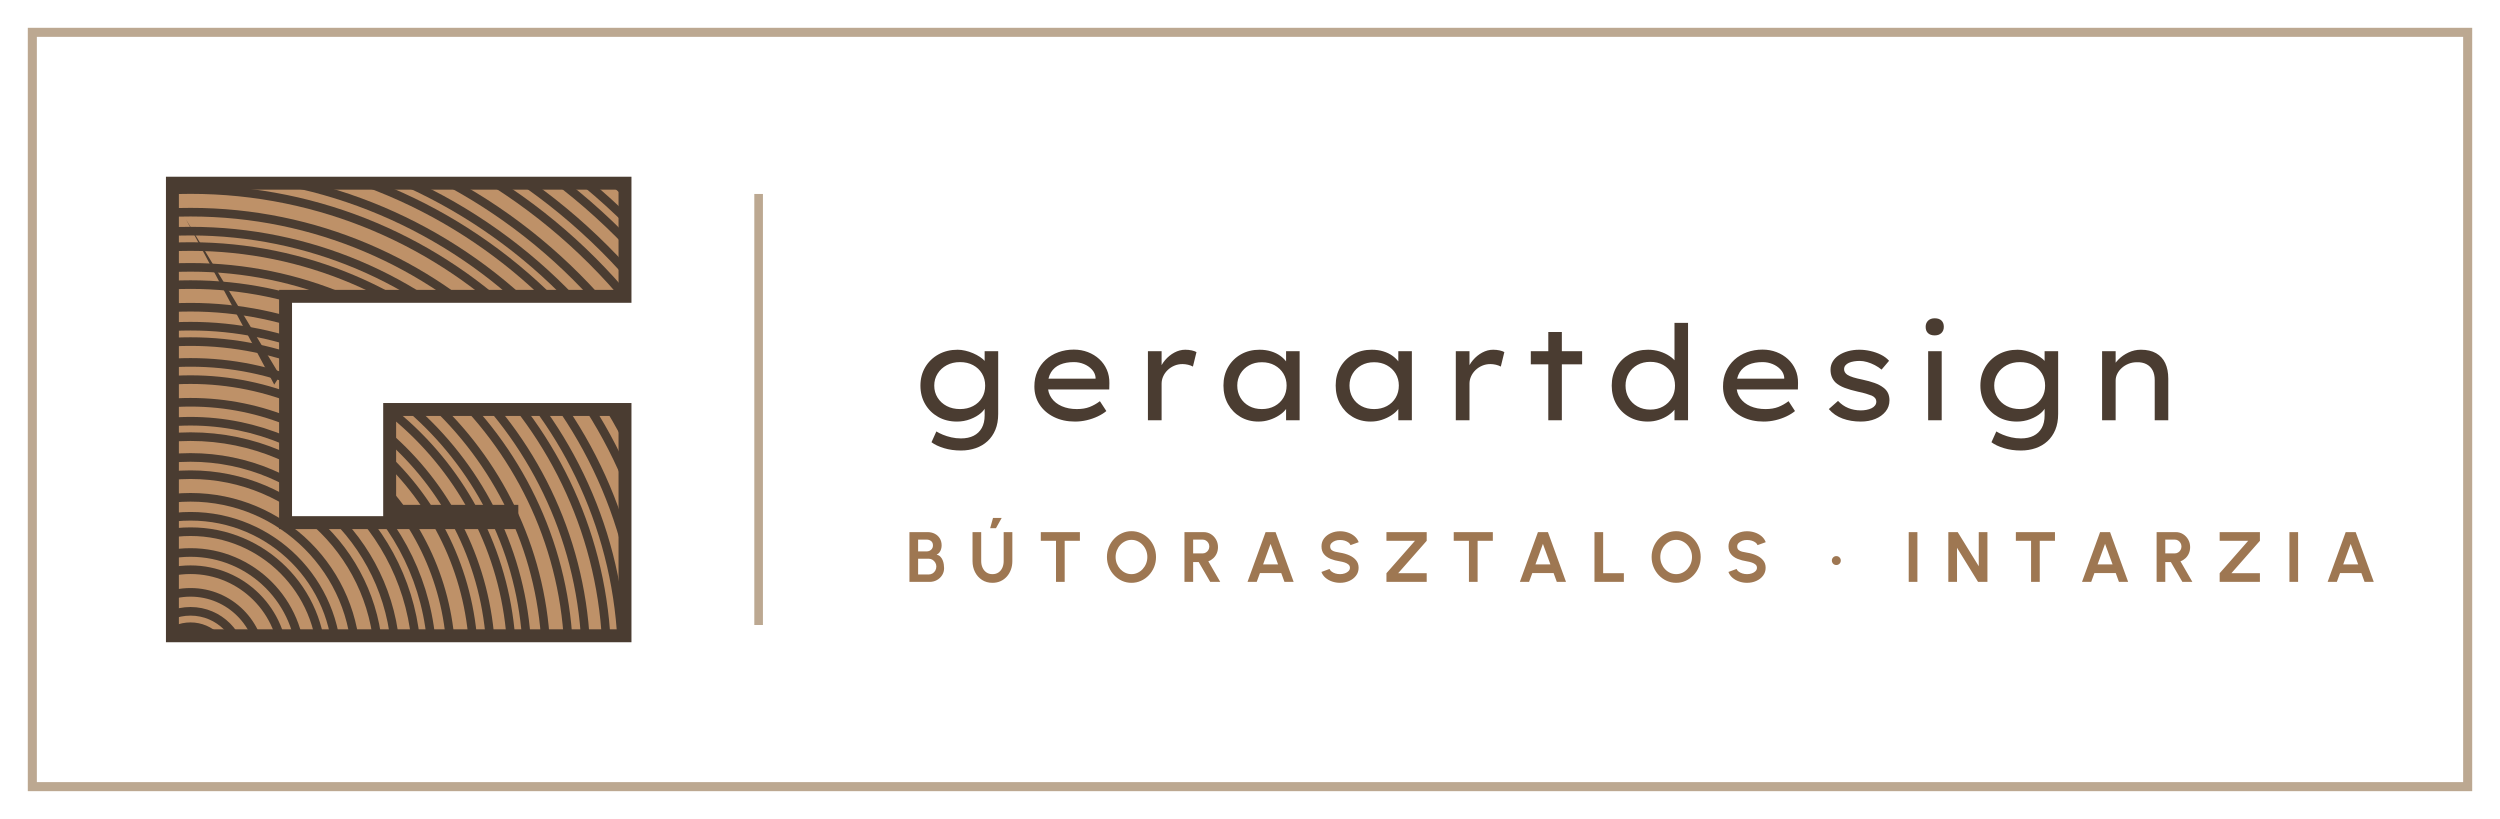
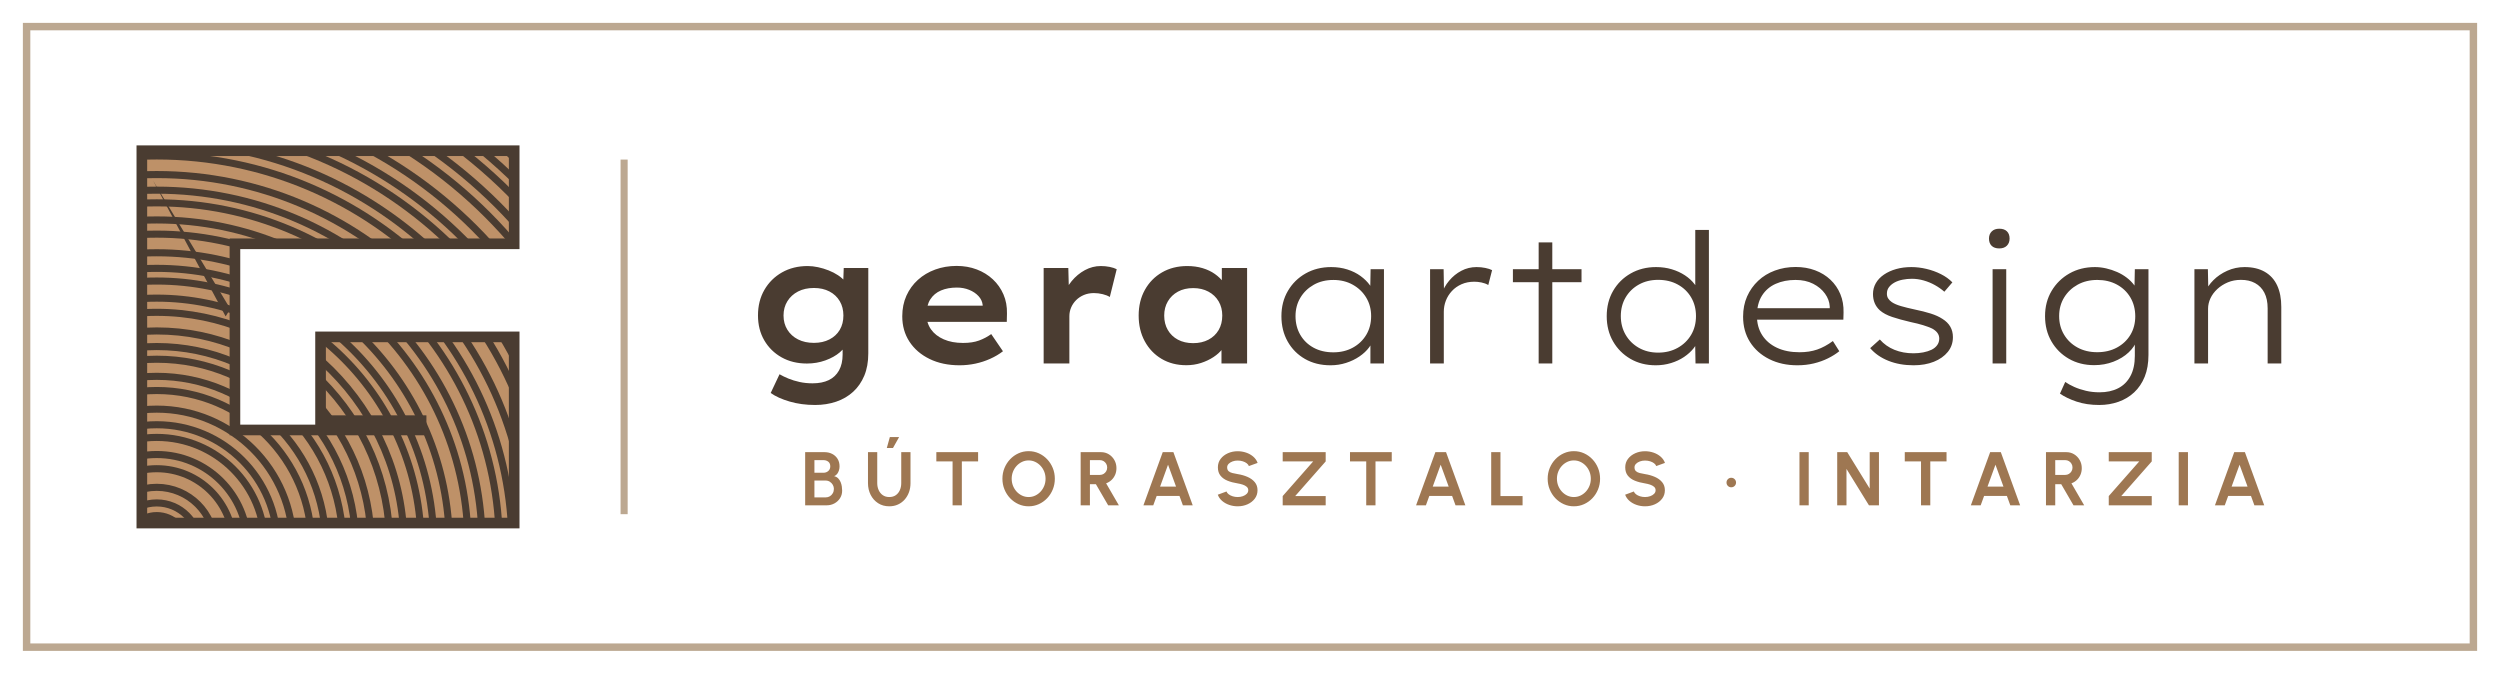
- <svg xmlns="http://www.w3.org/2000/svg" viewBox="0 0 232 76" width="232" height="76">
-   <rect x="3" y="3" width="226" height="70" fill="none" stroke="#BCA891" stroke-width="0.84" />
+ <svg xmlns="http://www.w3.org/2000/svg" viewBox="0 0 282 76" width="282" height="76">
+   <rect x="3" y="3" width="276" height="70" fill="none" stroke="#BCA891" stroke-width="0.84" />
  <defs>
    <clipPath id="e10">
      <path d="M16 17H58V27.5H26.5V48.5H47.5V47.45H36.16V38H58V59H16Z" />
    </clipPath>
  </defs>
  <g clip-path="url(#e10)">
    <rect x="16" y="17" width="42" height="42" fill="#BE9168" />
    <circle cx="17.68" cy="61.52" r="3.36" fill="none" stroke="#4A3C31" stroke-width="0.8" />
    <circle cx="17.68" cy="61.52" r="4.79" fill="none" stroke="#4A3C31" stroke-width="0.8" />
    <circle cx="17.68" cy="61.52" r="6.55" fill="none" stroke="#4A3C31" stroke-width="0.8" />
    <circle cx="17.68" cy="61.52" r="8.65" fill="none" stroke="#4A3C31" stroke-width="0.8" />
    <circle cx="17.68" cy="61.52" r="10.25" fill="none" stroke="#4A3C31" stroke-width="0.8" />
    <circle cx="17.68" cy="61.52" r="12.18" fill="none" stroke="#4A3C31" stroke-width="0.8" />
    <circle cx="17.68" cy="61.52" r="13.61" fill="none" stroke="#4A3C31" stroke-width="0.8" />
    <circle cx="17.68" cy="61.52" r="15.37" fill="none" stroke="#4A3C31" stroke-width="0.8" />
    <circle cx="17.68" cy="61.52" r="17.47" fill="none" stroke="#4A3C31" stroke-width="0.8" />
    <circle cx="17.68" cy="61.52" r="19.07" fill="none" stroke="#4A3C31" stroke-width="0.8" />
    <circle cx="17.68" cy="61.52" r="21" fill="none" stroke="#4A3C31" stroke-width="0.8" />
    <circle cx="17.68" cy="61.52" r="22.43" fill="none" stroke="#4A3C31" stroke-width="0.8" />
    <circle cx="17.68" cy="61.52" r="24.19" fill="none" stroke="#4A3C31" stroke-width="0.8" />
    <circle cx="17.68" cy="61.52" r="26.29" fill="none" stroke="#4A3C31" stroke-width="0.8" />
    <circle cx="17.68" cy="61.52" r="27.89" fill="none" stroke="#4A3C31" stroke-width="0.8" />
    <circle cx="17.68" cy="61.52" r="29.82" fill="none" stroke="#4A3C31" stroke-width="0.8" />
    <circle cx="17.68" cy="61.52" r="31.25" fill="none" stroke="#4A3C31" stroke-width="0.8" />
    <circle cx="17.68" cy="61.52" r="33.01" fill="none" stroke="#4A3C31" stroke-width="0.8" />
    <circle cx="17.68" cy="61.52" r="35.11" fill="none" stroke="#4A3C31" stroke-width="0.8" />
    <circle cx="17.68" cy="61.52" r="36.71" fill="none" stroke="#4A3C31" stroke-width="0.8" />
    <circle cx="17.68" cy="61.52" r="38.64" fill="none" stroke="#4A3C31" stroke-width="0.8" />
    <circle cx="17.68" cy="61.52" r="40.07" fill="none" stroke="#4A3C31" stroke-width="0.8" />
    <circle cx="17.68" cy="61.52" r="41.83" fill="none" stroke="#4A3C31" stroke-width="0.8" />
    <circle cx="17.68" cy="61.52" r="43.93" fill="none" stroke="#4A3C31" stroke-width="0.8" />
    <circle cx="17.68" cy="61.52" r="45.53" fill="none" stroke="#4A3C31" stroke-width="0.8" />
    <circle cx="17.68" cy="61.52" r="47.46" fill="none" stroke="#4A3C31" stroke-width="0.8" />
    <circle cx="17.68" cy="61.52" r="48.89" fill="none" stroke="#4A3C31" stroke-width="0.8" />
    <circle cx="17.68" cy="61.52" r="50.65" fill="none" stroke="#4A3C31" stroke-width="0.8" />
    <circle cx="17.68" cy="61.52" r="52.75" fill="none" stroke="#4A3C31" stroke-width="0.8" />
    <circle cx="17.68" cy="61.52" r="54.35" fill="none" stroke="#4A3C31" stroke-width="0.8" />
    <circle cx="17.68" cy="61.52" r="56.28" fill="none" stroke="#4A3C31" stroke-width="0.8" />
    <circle cx="17.68" cy="61.52" r="57.71" fill="none" stroke="#4A3C31" stroke-width="0.8" />
    <circle cx="17.68" cy="61.52" r="59.47" fill="none" stroke="#4A3C31" stroke-width="0.8" />
    <circle cx="17.68" cy="61.52" r="61.57" fill="none" stroke="#4A3C31" stroke-width="0.8" />
    <circle cx="17.68" cy="61.52" r="63.17" fill="none" stroke="#4A3C31" stroke-width="0.8" />
    <circle cx="17.68" cy="61.52" r="65.1" fill="none" stroke="#4A3C31" stroke-width="0.8" />
    <circle cx="17.68" cy="61.52" r="66.53" fill="none" stroke="#4A3C31" stroke-width="0.8" />
    <circle cx="17.68" cy="61.52" r="68.29" fill="none" stroke="#4A3C31" stroke-width="0.8" />
    <circle cx="17.68" cy="61.52" r="70.39" fill="none" stroke="#4A3C31" stroke-width="0.8" />
    <path d="M17.26 20.36L25.98 34.85L25.45 35.69Z" fill="#4A3C31" />
  </g>
  <path d="M16 17H58V27.5H26.5V48.5H47.5V47.45H36.16V38H58V59H16Z" fill="none" stroke="#4A3C31" stroke-width="1.2" />
  <rect x="70" y="18" width=".8" height="40" fill="#BCA891" />
-   <path d="M89.177 41.808Q88.322 41.808 87.602 41.589Q86.882 41.369 86.442 41.039L86.894 40.038Q87.15 40.197 87.504 40.343Q87.858 40.49 88.286 40.587Q88.713 40.685 89.177 40.685Q89.861 40.685 90.349 40.441Q90.838 40.197 91.106 39.72Q91.375 39.244 91.375 38.56V37.523L91.509 37.608Q91.436 37.974 91.039 38.322Q90.642 38.67 90.05 38.896Q89.458 39.122 88.811 39.122Q87.822 39.122 87.059 38.689Q86.295 38.255 85.856 37.504Q85.416 36.753 85.416 35.789Q85.416 34.824 85.862 34.073Q86.308 33.322 87.089 32.889Q87.871 32.455 88.872 32.455Q89.201 32.455 89.574 32.541Q89.946 32.626 90.3 32.779Q90.654 32.932 90.947 33.127Q91.241 33.322 91.43 33.548Q91.619 33.774 91.643 33.994L91.375 34.092V32.59H92.632V38.414Q92.632 39.256 92.37 39.885Q92.107 40.514 91.643 40.941Q91.179 41.369 90.545 41.589Q89.91 41.808 89.177 41.808ZM89.092 37.962Q89.775 37.962 90.306 37.681Q90.838 37.4 91.131 36.912Q91.424 36.424 91.424 35.789Q91.424 35.154 91.125 34.659Q90.825 34.165 90.3 33.884Q89.775 33.603 89.092 33.603Q88.396 33.603 87.858 33.89Q87.321 34.177 87.01 34.672Q86.698 35.166 86.698 35.789Q86.698 36.411 87.01 36.906Q87.321 37.4 87.858 37.681Q88.396 37.962 89.092 37.962ZM99.763 39.122Q98.664 39.122 97.81 38.701Q96.955 38.28 96.473 37.547Q95.99 36.814 95.99 35.862Q95.99 35.081 96.271 34.458Q96.552 33.835 97.046 33.383Q97.541 32.932 98.212 32.687Q98.884 32.443 99.653 32.443Q100.349 32.443 100.954 32.675Q101.558 32.907 102.01 33.322Q102.462 33.737 102.712 34.305Q102.962 34.873 102.95 35.557L102.938 36.143H97.016L96.735 35.142H101.851L101.668 35.3V35.007Q101.619 34.604 101.326 34.287Q101.033 33.969 100.593 33.786Q100.154 33.603 99.653 33.603Q98.921 33.603 98.377 33.835Q97.834 34.067 97.535 34.549Q97.236 35.032 97.236 35.777Q97.236 36.448 97.578 36.937Q97.919 37.425 98.53 37.694Q99.14 37.962 99.934 37.962Q100.618 37.962 101.118 37.767Q101.619 37.571 102.071 37.23L102.669 38.145Q102.352 38.414 101.875 38.64Q101.399 38.866 100.856 38.994Q100.313 39.122 99.763 39.122ZM106.527 39.0V32.59H107.797V34.727L107.578 34.409Q107.736 33.872 108.115 33.426Q108.493 32.98 108.982 32.718Q109.47 32.455 109.995 32.455Q110.3 32.455 110.587 32.516Q110.874 32.578 111.033 32.675L110.703 34.018Q110.508 33.908 110.245 33.847Q109.983 33.786 109.739 33.786Q109.324 33.786 108.969 33.939Q108.615 34.092 108.353 34.348Q108.09 34.604 107.944 34.928Q107.797 35.252 107.797 35.606V39.0ZM116.784 39.122Q115.844 39.122 115.111 38.689Q114.378 38.255 113.957 37.498Q113.536 36.741 113.536 35.777Q113.536 34.812 113.969 34.061Q114.403 33.31 115.16 32.883Q115.917 32.455 116.882 32.455Q117.468 32.455 117.962 32.608Q118.457 32.761 118.823 33.029Q119.189 33.298 119.409 33.621Q119.629 33.945 119.653 34.299L119.348 34.25V32.59H120.606V39.0H119.348V37.376L119.617 37.364Q119.568 37.669 119.33 37.98Q119.092 38.292 118.695 38.548Q118.298 38.805 117.809 38.963Q117.321 39.122 116.784 39.122ZM117.101 37.962Q117.773 37.962 118.292 37.681Q118.811 37.4 119.104 36.906Q119.397 36.411 119.397 35.777Q119.397 35.166 119.104 34.678Q118.811 34.189 118.292 33.902Q117.773 33.615 117.101 33.615Q116.43 33.615 115.917 33.902Q115.404 34.189 115.111 34.678Q114.818 35.166 114.818 35.777Q114.818 36.411 115.111 36.906Q115.404 37.4 115.917 37.681Q116.43 37.962 117.101 37.962ZM127.199 39.122Q126.259 39.122 125.526 38.689Q124.794 38.255 124.372 37.498Q123.951 36.741 123.951 35.777Q123.951 34.812 124.385 34.061Q124.818 33.31 125.575 32.883Q126.332 32.455 127.297 32.455Q127.883 32.455 128.377 32.608Q128.872 32.761 129.238 33.029Q129.604 33.298 129.824 33.621Q130.044 33.945 130.068 34.299L129.763 34.25V32.59H131.021V39.0H129.763V37.376L130.032 37.364Q129.983 37.669 129.745 37.98Q129.507 38.292 129.11 38.548Q128.713 38.805 128.225 38.963Q127.736 39.122 127.199 39.122ZM127.516 37.962Q128.188 37.962 128.707 37.681Q129.226 37.4 129.519 36.906Q129.812 36.411 129.812 35.777Q129.812 35.166 129.519 34.678Q129.226 34.189 128.707 33.902Q128.188 33.615 127.516 33.615Q126.845 33.615 126.332 33.902Q125.819 34.189 125.526 34.678Q125.233 35.166 125.233 35.777Q125.233 36.411 125.526 36.906Q125.819 37.4 126.332 37.681Q126.845 37.962 127.516 37.962ZM135.099 39.0V32.59H136.369V34.727L136.149 34.409Q136.308 33.872 136.686 33.426Q137.065 32.98 137.553 32.718Q138.041 32.455 138.566 32.455Q138.872 32.455 139.159 32.516Q139.446 32.578 139.604 32.675L139.275 34.018Q139.079 33.908 138.817 33.847Q138.554 33.786 138.31 33.786Q137.895 33.786 137.541 33.939Q137.187 34.092 136.924 34.348Q136.662 34.604 136.515 34.928Q136.369 35.252 136.369 35.606V39.0ZM143.682 39.0V30.807H144.94V39.0ZM142.059 33.811V32.59H146.82V33.811ZM152.925 39.122Q151.936 39.122 151.179 38.689Q150.422 38.255 149.995 37.504Q149.568 36.753 149.568 35.789Q149.568 34.824 150.001 34.073Q150.435 33.322 151.198 32.889Q151.961 32.455 152.938 32.455Q153.512 32.455 154.018 32.614Q154.525 32.773 154.922 33.035Q155.319 33.298 155.538 33.609Q155.758 33.921 155.758 34.226L155.392 34.25V29.965H156.65V39.0H155.392V37.376L155.636 37.413Q155.636 37.706 155.41 37.999Q155.184 38.292 154.806 38.548Q154.427 38.805 153.939 38.963Q153.45 39.122 152.925 39.122ZM153.145 38.011Q153.817 38.011 154.336 37.718Q154.855 37.425 155.148 36.924Q155.441 36.424 155.441 35.789Q155.441 35.154 155.148 34.653Q154.855 34.153 154.336 33.866Q153.817 33.579 153.145 33.579Q152.474 33.579 151.955 33.866Q151.436 34.153 151.143 34.653Q150.85 35.154 150.85 35.789Q150.85 36.424 151.143 36.924Q151.436 37.425 151.955 37.718Q152.474 38.011 153.145 38.011ZM163.67 39.122Q162.571 39.122 161.717 38.701Q160.862 38.28 160.38 37.547Q159.897 36.814 159.897 35.862Q159.897 35.081 160.178 34.458Q160.459 33.835 160.954 33.383Q161.448 32.932 162.12 32.687Q162.791 32.443 163.56 32.443Q164.256 32.443 164.861 32.675Q165.465 32.907 165.917 33.322Q166.369 33.737 166.619 34.305Q166.869 34.873 166.857 35.557L166.845 36.143H160.923L160.642 35.142H165.758L165.575 35.3V35.007Q165.526 34.604 165.233 34.287Q164.94 33.969 164.501 33.786Q164.061 33.603 163.56 33.603Q162.828 33.603 162.284 33.835Q161.741 34.067 161.442 34.549Q161.143 35.032 161.143 35.777Q161.143 36.448 161.485 36.937Q161.827 37.425 162.437 37.694Q163.048 37.962 163.841 37.962Q164.525 37.962 165.026 37.767Q165.526 37.571 165.978 37.23L166.576 38.145Q166.259 38.414 165.783 38.64Q165.306 38.866 164.763 38.994Q164.22 39.122 163.67 39.122ZM172.681 39.122Q171.753 39.122 170.99 38.841Q170.227 38.56 169.714 37.962L170.569 37.205Q170.984 37.645 171.515 37.864Q172.046 38.084 172.693 38.084Q172.95 38.084 173.206 38.035Q173.463 37.987 173.67 37.889Q173.878 37.791 174 37.632Q174.122 37.474 174.122 37.266Q174.122 36.912 173.707 36.717Q173.487 36.631 173.17 36.534Q172.852 36.436 172.425 36.35Q171.704 36.192 171.179 35.99Q170.654 35.789 170.337 35.496Q170.105 35.264 169.989 34.971Q169.873 34.678 169.873 34.299Q169.873 33.896 170.074 33.554Q170.276 33.212 170.642 32.968Q171.008 32.724 171.497 32.59Q171.985 32.455 172.547 32.455Q173.048 32.455 173.566 32.571Q174.085 32.687 174.543 32.913Q175.001 33.139 175.306 33.481L174.61 34.299Q174.33 34.067 173.982 33.884Q173.634 33.701 173.267 33.597Q172.901 33.493 172.584 33.493Q172.315 33.493 172.046 33.536Q171.778 33.579 171.576 33.67Q171.375 33.762 171.253 33.908Q171.131 34.055 171.131 34.263Q171.131 34.421 171.21 34.549Q171.289 34.678 171.424 34.775Q171.631 34.91 171.985 35.02Q172.339 35.129 172.828 35.227Q173.463 35.361 173.957 35.538Q174.452 35.716 174.781 35.972Q175.062 36.179 175.203 36.473Q175.343 36.766 175.343 37.144Q175.343 37.742 174.983 38.188Q174.623 38.634 174.024 38.878Q173.426 39.122 172.681 39.122ZM178.933 39.0V32.59H180.19V39.0ZM179.543 31.125Q179.14 31.125 178.921 30.917Q178.701 30.709 178.701 30.331Q178.701 29.977 178.927 29.757Q179.153 29.537 179.543 29.537Q179.946 29.537 180.166 29.745Q180.386 29.952 180.386 30.331Q180.386 30.685 180.16 30.905Q179.934 31.125 179.543 31.125ZM187.541 41.808Q186.686 41.808 185.966 41.589Q185.245 41.369 184.806 41.039L185.258 40.038Q185.514 40.197 185.868 40.343Q186.222 40.49 186.649 40.587Q187.077 40.685 187.541 40.685Q188.225 40.685 188.713 40.441Q189.201 40.197 189.47 39.72Q189.739 39.244 189.739 38.56V37.523L189.873 37.608Q189.8 37.974 189.403 38.322Q189.006 38.67 188.414 38.896Q187.822 39.122 187.174 39.122Q186.185 39.122 185.422 38.689Q184.659 38.255 184.22 37.504Q183.78 36.753 183.78 35.789Q183.78 34.824 184.226 34.073Q184.671 33.322 185.453 32.889Q186.234 32.455 187.236 32.455Q187.565 32.455 187.938 32.541Q188.31 32.626 188.664 32.779Q189.018 32.932 189.311 33.127Q189.604 33.322 189.794 33.548Q189.983 33.774 190.007 33.994L189.739 34.092V32.59H190.996V38.414Q190.996 39.256 190.734 39.885Q190.471 40.514 190.007 40.941Q189.543 41.369 188.908 41.589Q188.273 41.808 187.541 41.808ZM187.455 37.962Q188.139 37.962 188.67 37.681Q189.201 37.4 189.494 36.912Q189.787 36.424 189.787 35.789Q189.787 35.154 189.488 34.659Q189.189 34.165 188.664 33.884Q188.139 33.603 187.455 33.603Q186.759 33.603 186.222 33.89Q185.685 34.177 185.374 34.672Q185.062 35.166 185.062 35.789Q185.062 36.411 185.374 36.906Q185.685 37.4 186.222 37.681Q186.759 37.962 187.455 37.962ZM195.074 39.0V32.59H196.332V34.104L196.015 34.201Q196.198 33.762 196.588 33.365Q196.979 32.968 197.522 32.712Q198.066 32.455 198.676 32.455Q199.519 32.455 200.087 32.779Q200.654 33.103 200.935 33.701Q201.216 34.299 201.216 35.142V39.0H199.958V35.276Q199.958 34.727 199.757 34.354Q199.555 33.982 199.183 33.792Q198.811 33.603 198.31 33.615Q197.883 33.615 197.522 33.762Q197.162 33.908 196.894 34.153Q196.625 34.397 196.479 34.696Q196.332 34.995 196.332 35.313V39.0H195.709Q195.49 39.0 195.331 39.0Q195.172 39.0 195.074 39.0Z" fill="#4A3C31" />
-   <path d="M84.396 54.0V49.38H86.079Q86.444 49.38 86.74 49.53Q87.036 49.68 87.21 49.958Q87.384 50.237 87.384 50.618Q87.384 50.786 87.334 50.957Q87.283 51.128 87.181 51.265Q87.078 51.402 86.917 51.467Q87.132 51.52 87.268 51.66Q87.403 51.8 87.478 51.985Q87.554 52.17 87.582 52.364Q87.611 52.558 87.611 52.724Q87.611 53.088 87.429 53.376Q87.247 53.665 86.942 53.832Q86.637 54.0 86.267 54.0ZM85.201 53.311H86.185Q86.381 53.311 86.541 53.214Q86.701 53.118 86.797 52.949Q86.892 52.781 86.892 52.567Q86.892 52.383 86.797 52.218Q86.701 52.054 86.541 51.951Q86.381 51.849 86.185 51.849H85.201ZM85.201 51.17H85.988Q86.231 51.17 86.405 51.018Q86.578 50.866 86.578 50.613Q86.578 50.346 86.405 50.21Q86.231 50.074 85.988 50.074H85.201ZM92.1 54.086Q91.546 54.086 91.129 53.815Q90.713 53.545 90.481 53.088Q90.25 52.63 90.25 52.073V49.38H91.055V52.073Q91.055 52.403 91.178 52.678Q91.301 52.953 91.535 53.117Q91.769 53.281 92.1 53.281Q92.437 53.281 92.669 53.117Q92.901 52.954 93.021 52.679Q93.14 52.404 93.14 52.073V49.38H93.946V52.073Q93.946 52.492 93.814 52.857Q93.683 53.221 93.439 53.498Q93.194 53.776 92.855 53.931Q92.516 54.086 92.1 54.086ZM91.887 49.017 92.151 48.067H92.956L92.425 49.017ZM100.215 49.38V50.185H98.803V54.0H97.997V50.185H96.586V49.38ZM105.001 54.086Q104.533 54.086 104.12 53.899Q103.708 53.713 103.394 53.383Q103.081 53.053 102.902 52.619Q102.724 52.185 102.724 51.69Q102.724 51.195 102.902 50.761Q103.081 50.327 103.394 49.997Q103.708 49.667 104.12 49.481Q104.533 49.294 105.001 49.294Q105.473 49.294 105.886 49.481Q106.298 49.667 106.612 49.997Q106.925 50.327 107.102 50.761Q107.278 51.195 107.278 51.69Q107.278 52.185 107.102 52.619Q106.925 53.053 106.612 53.383Q106.298 53.713 105.886 53.899Q105.473 54.086 105.001 54.086ZM105.001 53.281Q105.306 53.281 105.572 53.155Q105.838 53.029 106.041 52.81Q106.244 52.591 106.358 52.304Q106.473 52.016 106.473 51.69Q106.473 51.363 106.358 51.074Q106.243 50.786 106.04 50.568Q105.837 50.349 105.571 50.224Q105.304 50.099 105.001 50.099Q104.697 50.099 104.431 50.225Q104.164 50.351 103.961 50.57Q103.758 50.789 103.644 51.076Q103.529 51.364 103.529 51.69Q103.529 52.019 103.644 52.306Q103.76 52.594 103.963 52.813Q104.166 53.032 104.432 53.156Q104.698 53.281 105.001 53.281ZM109.918 54.0V49.38H111.689Q112.066 49.38 112.369 49.567Q112.672 49.755 112.851 50.071Q113.029 50.387 113.029 50.77Q113.029 51.082 112.916 51.346Q112.803 51.609 112.6 51.8Q112.397 51.991 112.131 52.089L113.239 54.0H112.309L111.242 52.162H110.723V54.0ZM110.723 51.357H111.598Q111.77 51.357 111.911 51.271Q112.053 51.185 112.138 51.039Q112.223 50.894 112.223 50.715Q112.223 50.536 112.138 50.391Q112.053 50.246 111.911 50.16Q111.77 50.074 111.598 50.074H110.723ZM117.447 49.38H118.373L120.051 54.0H119.197L118.9 53.182H116.921L116.623 54.0H115.769ZM117.216 52.376H118.604L117.908 50.471ZM124.356 54.086Q123.973 54.086 123.621 53.965Q123.268 53.844 123.005 53.618Q122.741 53.391 122.627 53.077L123.383 52.798Q123.43 52.931 123.571 53.041Q123.713 53.15 123.917 53.215Q124.121 53.281 124.356 53.281Q124.595 53.281 124.805 53.206Q125.014 53.132 125.144 52.999Q125.274 52.866 125.274 52.688Q125.274 52.506 125.138 52.389Q125.003 52.271 124.792 52.201Q124.581 52.132 124.356 52.096Q123.864 52.02 123.475 51.862Q123.085 51.704 122.86 51.422Q122.635 51.141 122.635 50.698Q122.635 50.277 122.874 49.963Q123.114 49.649 123.507 49.475Q123.899 49.3 124.356 49.3Q124.735 49.3 125.087 49.42Q125.44 49.539 125.706 49.767Q125.971 49.994 126.087 50.315L125.328 50.589Q125.282 50.454 125.14 50.346Q124.998 50.238 124.795 50.174Q124.591 50.111 124.356 50.111Q124.121 50.107 123.912 50.183Q123.703 50.26 123.572 50.393Q123.44 50.525 123.44 50.698Q123.44 50.918 123.563 51.031Q123.687 51.144 123.894 51.195Q124.101 51.246 124.356 51.287Q124.819 51.359 125.212 51.531Q125.604 51.703 125.841 51.989Q126.079 52.275 126.079 52.688Q126.079 53.107 125.84 53.422Q125.602 53.737 125.21 53.911Q124.818 54.086 124.356 54.086ZM128.662 54.0V53.195L131.311 50.185H128.662V49.38H132.398V50.185L129.749 53.195H132.398V54.0ZM138.535 49.38V50.185H137.122V54.0H136.317V50.185H134.906V49.38ZM142.721 49.38H143.647L145.326 54.0H144.472L144.174 53.182H142.196L141.898 54.0H141.044ZM142.49 52.376H143.878L143.182 50.471ZM147.967 54.0V49.38H148.772V53.195H150.695V54.0ZM155.547 54.086Q155.079 54.086 154.666 53.899Q154.254 53.713 153.94 53.383Q153.627 53.053 153.449 52.619Q153.27 52.185 153.27 51.69Q153.27 51.195 153.449 50.761Q153.627 50.327 153.94 49.997Q154.254 49.667 154.666 49.481Q155.079 49.294 155.547 49.294Q156.019 49.294 156.432 49.481Q156.844 49.667 157.158 49.997Q157.471 50.327 157.648 50.761Q157.824 51.195 157.824 51.69Q157.824 52.185 157.648 52.619Q157.471 53.053 157.158 53.383Q156.844 53.713 156.432 53.899Q156.019 54.086 155.547 54.086ZM155.547 53.281Q155.852 53.281 156.118 53.155Q156.384 53.029 156.587 52.81Q156.79 52.591 156.905 52.304Q157.019 52.016 157.019 51.69Q157.019 51.363 156.904 51.074Q156.789 50.786 156.586 50.568Q156.383 50.349 156.117 50.224Q155.851 50.099 155.547 50.099Q155.243 50.099 154.977 50.225Q154.711 50.351 154.508 50.57Q154.305 50.789 154.19 51.076Q154.076 51.364 154.076 51.69Q154.076 52.019 154.191 52.306Q154.306 52.594 154.509 52.813Q154.712 53.032 154.978 53.156Q155.244 53.281 155.547 53.281ZM162.127 54.086Q161.745 54.086 161.393 53.965Q161.04 53.844 160.776 53.618Q160.512 53.391 160.398 53.077L161.155 52.798Q161.201 52.931 161.343 53.041Q161.485 53.15 161.689 53.215Q161.893 53.281 162.127 53.281Q162.367 53.281 162.576 53.206Q162.786 53.132 162.916 52.999Q163.045 52.866 163.045 52.688Q163.045 52.506 162.91 52.389Q162.775 52.271 162.564 52.201Q162.353 52.132 162.127 52.096Q161.636 52.02 161.247 51.862Q160.857 51.704 160.632 51.422Q160.406 51.141 160.406 50.698Q160.406 50.277 160.646 49.963Q160.886 49.649 161.278 49.475Q161.671 49.3 162.127 49.3Q162.506 49.3 162.859 49.42Q163.212 49.539 163.478 49.767Q163.743 49.994 163.859 50.315L163.1 50.589Q163.053 50.454 162.912 50.346Q162.77 50.238 162.566 50.174Q162.363 50.111 162.127 50.111Q161.893 50.107 161.684 50.183Q161.475 50.26 161.343 50.393Q161.212 50.525 161.212 50.698Q161.212 50.918 161.335 51.031Q161.459 51.144 161.666 51.195Q161.873 51.246 162.127 51.287Q162.591 51.359 162.983 51.531Q163.376 51.703 163.613 51.989Q163.851 52.275 163.851 52.688Q163.851 53.107 163.612 53.422Q163.374 53.737 162.982 53.911Q162.59 54.086 162.127 54.086ZM170.411 52.434Q170.238 52.434 170.118 52.314Q169.998 52.193 169.998 52.019Q169.998 51.849 170.118 51.727Q170.238 51.606 170.411 51.606Q170.583 51.606 170.705 51.727Q170.826 51.849 170.826 52.019Q170.826 52.193 170.705 52.314Q170.583 52.434 170.411 52.434ZM177.129 54.0V49.38H177.935V54.0ZM180.805 54.0V49.38H181.676L183.628 52.545V49.38H184.433V54.0H183.564L181.611 50.835V54.0ZM190.701 49.38V50.185H189.289V54.0H188.483V50.185H187.072V49.38ZM194.888 49.38H195.814L197.492 54.0H196.638L196.341 53.182H194.362L194.064 54.0H193.21ZM194.657 52.376H196.045L195.349 50.471ZM200.134 54.0V49.38H201.905Q202.281 49.38 202.584 49.567Q202.888 49.755 203.066 50.071Q203.244 50.387 203.244 50.77Q203.244 51.082 203.131 51.346Q203.018 51.609 202.816 51.8Q202.613 51.991 202.347 52.089L203.454 54.0H202.525L201.458 52.162H200.939V54.0ZM200.939 51.357H201.814Q201.985 51.357 202.127 51.271Q202.269 51.185 202.354 51.039Q202.439 50.894 202.439 50.715Q202.439 50.536 202.354 50.391Q202.269 50.246 202.127 50.16Q201.985 50.074 201.814 50.074H200.939ZM205.985 54.0V53.195L208.633 50.185H205.985V49.38H209.72V50.185L207.071 53.195H209.72V54.0ZM212.459 54.0V49.38H213.264V54.0ZM217.681 49.38H218.607L220.286 54.0H219.431L219.134 53.182H217.155L216.858 54.0H216.003ZM217.45 52.376H218.838L218.142 50.471Z" fill="#9E7752" />
+   <path d="M91.944 45.682Q90.393 45.682 89.073 45.296Q87.753 44.91 86.933 44.329L87.931 42.216Q88.375 42.473 88.941 42.705Q89.508 42.937 90.193 43.088Q90.878 43.239 91.659 43.239Q92.736 43.239 93.487 42.876Q94.238 42.512 94.642 41.782Q95.047 41.051 95.047 39.99V38.426L95.54 38.545Q95.394 39.179 94.736 39.739Q94.079 40.3 93.099 40.653Q92.12 41.006 91.025 41.006Q89.407 41.006 88.167 40.311Q86.926 39.616 86.213 38.395Q85.5 37.175 85.5 35.574Q85.5 33.95 86.223 32.698Q86.946 31.446 88.21 30.727Q89.473 30.009 91.111 30.009Q91.66 30.009 92.273 30.139Q92.887 30.27 93.469 30.501Q94.051 30.731 94.532 31.049Q95.013 31.367 95.324 31.744Q95.636 32.12 95.685 32.526L95.086 32.697L95.173 30.233H97.943V39.864Q97.943 41.301 97.49 42.381Q97.036 43.461 96.231 44.197Q95.426 44.934 94.324 45.308Q93.221 45.682 91.944 45.682ZM91.81 38.676Q92.807 38.676 93.562 38.287Q94.317 37.898 94.727 37.206Q95.136 36.514 95.136 35.59Q95.136 34.666 94.72 33.964Q94.305 33.263 93.556 32.874Q92.807 32.484 91.81 32.484Q90.784 32.484 90.019 32.88Q89.254 33.275 88.818 33.977Q88.382 34.679 88.382 35.59Q88.382 36.502 88.818 37.2Q89.254 37.898 90.019 38.287Q90.784 38.676 91.81 38.676ZM108.24 41.204Q106.313 41.204 104.852 40.489Q103.392 39.775 102.583 38.534Q101.775 37.292 101.775 35.681Q101.775 34.394 102.244 33.355Q102.712 32.317 103.544 31.564Q104.377 30.811 105.496 30.403Q106.616 29.996 107.907 29.996Q109.13 29.996 110.174 30.391Q111.217 30.786 111.99 31.506Q112.763 32.225 113.189 33.208Q113.614 34.19 113.586 35.37L113.565 36.307H103.77L103.302 34.48H111.183L110.846 34.847V34.406Q110.788 33.845 110.375 33.399Q109.962 32.953 109.324 32.695Q108.686 32.437 107.938 32.437Q106.915 32.437 106.143 32.764Q105.372 33.092 104.941 33.765Q104.509 34.439 104.509 35.467Q104.509 36.436 105.02 37.156Q105.53 37.875 106.457 38.279Q107.384 38.684 108.628 38.684Q109.697 38.684 110.441 38.409Q111.184 38.135 111.811 37.684L113.133 39.622Q112.501 40.11 111.699 40.471Q110.897 40.831 110.023 41.018Q109.149 41.204 108.24 41.204ZM117.724 41.0V30.233H120.506L120.601 33.898L119.958 33.464Q120.23 32.505 120.877 31.718Q121.524 30.932 122.378 30.47Q123.232 30.009 124.171 30.009Q124.688 30.009 125.17 30.106Q125.653 30.204 125.965 30.367L125.185 33.501Q124.876 33.302 124.382 33.181Q123.889 33.059 123.395 33.059Q122.774 33.059 122.263 33.274Q121.752 33.489 121.385 33.857Q121.019 34.225 120.822 34.689Q120.625 35.154 120.625 35.673V41.0ZM133.816 41.196Q132.233 41.196 131.023 40.477Q129.814 39.758 129.127 38.492Q128.441 37.226 128.441 35.594Q128.441 33.962 129.14 32.702Q129.838 31.442 131.077 30.725Q132.315 30.009 133.924 30.009Q134.861 30.009 135.654 30.247Q136.447 30.486 137.038 30.906Q137.629 31.326 137.999 31.83Q138.37 32.334 138.474 32.885L137.822 32.859V30.233H140.672V41.0H137.783V38.245L138.397 38.312Q138.284 38.836 137.895 39.352Q137.506 39.867 136.88 40.278Q136.254 40.69 135.475 40.943Q134.696 41.196 133.816 41.196ZM134.591 38.707Q135.568 38.707 136.311 38.318Q137.053 37.929 137.463 37.227Q137.872 36.526 137.872 35.594Q137.872 34.694 137.463 33.995Q137.053 33.295 136.311 32.896Q135.568 32.497 134.591 32.497Q133.606 32.497 132.874 32.896Q132.141 33.295 131.732 33.995Q131.322 34.694 131.322 35.594Q131.322 36.526 131.732 37.227Q132.141 37.929 132.874 38.318Q133.606 38.707 134.591 38.707Z" fill="#4A3C31" />
+   <path d="M150.086 41.204Q148.448 41.204 147.204 40.491Q145.96 39.779 145.252 38.527Q144.544 37.276 144.544 35.667Q144.544 34.059 145.278 32.809Q146.011 31.558 147.278 30.842Q148.546 30.126 150.154 30.126Q151.135 30.126 151.981 30.395Q152.826 30.664 153.47 31.133Q154.114 31.602 154.525 32.173Q154.935 32.745 155.021 33.37L154.551 33.215L154.604 30.364H156.111V41.0H154.582V38.24L154.985 38.008Q154.865 38.608 154.438 39.182Q154.011 39.756 153.341 40.211Q152.67 40.667 151.837 40.935Q151.003 41.204 150.086 41.204ZM150.405 39.743Q151.63 39.743 152.595 39.217Q153.56 38.691 154.112 37.772Q154.664 36.852 154.664 35.657Q154.664 34.502 154.117 33.584Q153.571 32.666 152.606 32.123Q151.64 31.579 150.405 31.579Q149.148 31.579 148.188 32.123Q147.228 32.666 146.681 33.584Q146.134 34.502 146.134 35.657Q146.134 36.838 146.669 37.763Q147.203 38.688 148.163 39.215Q149.123 39.743 150.405 39.743ZM161.312 41.0V30.364H162.84L162.892 33.411L162.6 33.218Q162.872 32.368 163.463 31.663Q164.053 30.959 164.843 30.543Q165.633 30.126 166.56 30.126Q167.069 30.126 167.541 30.223Q168.012 30.319 168.308 30.472L167.878 32.15Q167.538 31.949 167.109 31.863Q166.68 31.777 166.315 31.777Q165.5 31.777 164.861 32.061Q164.221 32.345 163.773 32.829Q163.325 33.312 163.093 33.913Q162.861 34.514 162.861 35.164V41.0ZM173.561 41.0V27.339H175.099V41.0ZM170.656 31.832V30.364H178.396V31.832ZM186.769 41.204Q185.159 41.204 183.913 40.479Q182.667 39.754 181.952 38.508Q181.238 37.261 181.238 35.663Q181.238 34.055 181.96 32.808Q182.683 31.561 183.945 30.844Q185.207 30.126 186.807 30.126Q187.753 30.126 188.579 30.375Q189.404 30.624 190.062 31.058Q190.72 31.492 191.152 32.062Q191.583 32.632 191.721 33.261L191.226 33.109V25.935H192.764V41.0H191.254L191.205 38.215L191.608 38.108Q191.485 38.727 191.049 39.277Q190.612 39.827 189.962 40.265Q189.312 40.703 188.492 40.953Q187.673 41.204 186.769 41.204ZM187.041 39.776Q188.273 39.776 189.238 39.24Q190.203 38.704 190.755 37.778Q191.307 36.852 191.307 35.653Q191.307 34.478 190.764 33.552Q190.221 32.626 189.256 32.097Q188.291 31.567 187.041 31.567Q185.816 31.567 184.865 32.097Q183.914 32.626 183.371 33.548Q182.828 34.471 182.828 35.653Q182.828 36.831 183.369 37.762Q183.91 38.693 184.862 39.235Q185.813 39.776 187.041 39.776ZM202.74 41.204Q200.957 41.204 199.567 40.506Q198.177 39.809 197.399 38.577Q196.621 37.345 196.621 35.726Q196.621 34.454 197.073 33.437Q197.526 32.42 198.324 31.67Q199.122 30.92 200.21 30.518Q201.298 30.116 202.549 30.116Q203.742 30.116 204.744 30.491Q205.746 30.866 206.473 31.552Q207.2 32.239 207.591 33.179Q207.982 34.119 207.952 35.259L207.931 36.057H197.864L197.638 34.767H206.772L206.4 35.042L206.393 34.553Q206.35 33.808 205.86 33.124Q205.37 32.44 204.521 32.008Q203.672 31.577 202.539 31.577Q201.286 31.577 200.301 32.014Q199.316 32.452 198.749 33.349Q198.182 34.247 198.182 35.625Q198.182 36.882 198.773 37.802Q199.364 38.721 200.44 39.227Q201.515 39.733 202.986 39.733Q204.091 39.733 204.969 39.432Q205.848 39.131 206.749 38.469L207.473 39.617Q206.943 40.048 206.207 40.415Q205.471 40.783 204.599 40.993Q203.726 41.204 202.74 41.204ZM215.851 41.204Q214.268 41.204 213.003 40.695Q211.738 40.186 210.956 39.27L212.044 38.292Q212.719 39.063 213.691 39.458Q214.662 39.852 215.836 39.852Q216.411 39.852 216.943 39.75Q217.474 39.647 217.876 39.453Q218.278 39.258 218.513 38.934Q218.748 38.609 218.748 38.19Q218.748 37.491 217.937 37.056Q217.533 36.868 216.935 36.682Q216.337 36.497 215.528 36.329Q214.316 36.047 213.441 35.753Q212.565 35.459 212.05 35.009Q211.66 34.651 211.467 34.194Q211.273 33.737 211.273 33.162Q211.273 32.501 211.594 31.941Q211.914 31.382 212.509 30.976Q213.104 30.571 213.888 30.348Q214.673 30.126 215.602 30.126Q216.437 30.126 217.304 30.332Q218.171 30.538 218.934 30.922Q219.698 31.305 220.228 31.851L219.323 32.906Q218.845 32.487 218.25 32.155Q217.656 31.824 216.989 31.635Q216.322 31.446 215.656 31.446Q215.117 31.446 214.597 31.552Q214.077 31.659 213.694 31.873Q213.311 32.087 213.077 32.393Q212.844 32.699 212.844 33.101Q212.833 33.426 212.982 33.66Q213.13 33.895 213.4 34.083Q213.788 34.341 214.429 34.528Q215.07 34.715 215.99 34.913Q217 35.119 217.784 35.367Q218.568 35.615 219.111 35.972Q219.698 36.336 219.993 36.849Q220.289 37.363 220.289 38.029Q220.289 38.984 219.711 39.697Q219.133 40.41 218.136 40.807Q217.138 41.204 215.851 41.204ZM224.765 41.0V30.364H226.304V41.0ZM225.52 28.023Q224.963 28.023 224.66 27.73Q224.357 27.437 224.357 26.911Q224.357 26.415 224.665 26.107Q224.973 25.798 225.52 25.798Q226.076 25.798 226.379 26.091Q226.682 26.385 226.682 26.911Q226.682 27.406 226.374 27.715Q226.066 28.023 225.52 28.023ZM236.796 45.682Q235.372 45.682 234.239 45.302Q233.106 44.921 232.363 44.4L232.958 43.085Q233.393 43.385 233.979 43.647Q234.566 43.909 235.288 44.08Q236.009 44.252 236.828 44.252Q238.035 44.252 238.926 43.797Q239.818 43.343 240.313 42.421Q240.809 41.499 240.809 40.134V38.35L241.071 38.289Q240.815 39.09 240.113 39.749Q239.411 40.408 238.398 40.799Q237.384 41.189 236.228 41.189Q234.621 41.189 233.372 40.472Q232.122 39.754 231.401 38.508Q230.681 37.261 230.681 35.663Q230.681 34.062 231.42 32.815Q232.16 31.568 233.429 30.847Q234.699 30.126 236.312 30.126Q236.932 30.126 237.576 30.274Q238.22 30.422 238.809 30.682Q239.397 30.941 239.885 31.313Q240.374 31.684 240.716 32.135Q241.058 32.585 241.186 33.081L240.756 33.023L240.809 30.364H242.347V40.023Q242.347 41.449 241.919 42.501Q241.49 43.553 240.735 44.258Q239.981 44.964 238.963 45.323Q237.944 45.682 236.796 45.682ZM236.569 39.729Q237.822 39.729 238.794 39.203Q239.765 38.677 240.312 37.766Q240.858 36.855 240.858 35.667Q240.851 34.468 240.302 33.545Q239.752 32.622 238.785 32.099Q237.818 31.577 236.576 31.577Q235.329 31.577 234.363 32.108Q233.397 32.639 232.834 33.558Q232.271 34.477 232.271 35.653Q232.271 36.824 232.825 37.749Q233.379 38.673 234.345 39.201Q235.311 39.729 236.569 39.729ZM247.531 41.0V30.364H249.049L249.101 32.91L248.741 32.975Q249.021 32.256 249.669 31.605Q250.317 30.953 251.235 30.54Q252.154 30.126 253.189 30.126Q254.541 30.126 255.472 30.664Q256.403 31.202 256.866 32.203Q257.329 33.204 257.329 34.619V41.0H255.79V34.784Q255.79 33.731 255.421 33.018Q255.052 32.306 254.374 31.934Q253.697 31.562 252.771 31.569Q251.964 31.569 251.293 31.852Q250.622 32.135 250.117 32.601Q249.611 33.068 249.34 33.644Q249.07 34.22 249.07 34.83V41.0H248.305Q248.108 41.0 247.918 41.0Q247.729 41.0 247.531 41.0Z" fill="#4A3C31" />
+   <path d="M90.822 57.0V51.003H93.007Q93.48 51.003 93.865 51.197Q94.249 51.392 94.475 51.753Q94.701 52.114 94.701 52.61Q94.701 52.828 94.636 53.05Q94.57 53.272 94.437 53.45Q94.304 53.627 94.094 53.712Q94.374 53.781 94.55 53.963Q94.726 54.144 94.824 54.385Q94.921 54.625 94.958 54.876Q94.995 55.128 94.995 55.344Q94.995 55.816 94.759 56.19Q94.524 56.565 94.127 56.782Q93.731 57.0 93.251 57.0ZM91.867 56.105H93.145Q93.399 56.105 93.607 55.98Q93.814 55.855 93.939 55.636Q94.063 55.418 94.063 55.14Q94.063 54.901 93.939 54.687Q93.814 54.473 93.607 54.34Q93.399 54.207 93.145 54.207H91.867ZM91.867 53.327H92.889Q93.204 53.327 93.43 53.129Q93.655 52.931 93.655 52.603Q93.655 52.256 93.43 52.079Q93.204 51.903 92.889 51.903H91.867ZM100.309 57.111Q99.589 57.111 99.049 56.76Q98.508 56.409 98.208 55.816Q97.908 55.222 97.908 54.498V51.003H98.953V54.498Q98.953 54.927 99.113 55.284Q99.272 55.64 99.576 55.853Q99.879 56.066 100.309 56.066Q100.747 56.066 101.048 55.854Q101.349 55.642 101.504 55.285Q101.66 54.928 101.66 54.498V51.003H102.705V54.498Q102.705 55.042 102.535 55.516Q102.364 55.989 102.047 56.349Q101.729 56.709 101.289 56.91Q100.849 57.111 100.309 57.111ZM100.033 50.531 100.375 49.298H101.421L100.73 50.531ZM110.33 51.003V52.048H108.496V57.0H107.451V52.048H105.619V51.003ZM116.029 57.111Q115.42 57.111 114.885 56.869Q114.349 56.627 113.942 56.199Q113.535 55.771 113.304 55.207Q113.073 54.644 113.073 54.001Q113.073 53.359 113.304 52.795Q113.535 52.232 113.942 51.804Q114.349 51.375 114.885 51.133Q115.42 50.891 116.029 50.891Q116.641 50.891 117.177 51.133Q117.712 51.375 118.119 51.804Q118.526 52.232 118.755 52.795Q118.985 53.359 118.985 54.001Q118.985 54.644 118.755 55.207Q118.526 55.771 118.119 56.199Q117.712 56.627 117.177 56.869Q116.641 57.111 116.029 57.111ZM116.029 56.066Q116.424 56.066 116.769 55.903Q117.115 55.74 117.378 55.456Q117.642 55.171 117.791 54.798Q117.939 54.425 117.939 54.001Q117.939 53.576 117.79 53.202Q117.64 52.828 117.377 52.545Q117.113 52.261 116.768 52.099Q116.422 51.936 116.029 51.936Q115.633 51.936 115.288 52.099Q114.943 52.262 114.679 52.547Q114.415 52.831 114.267 53.204Q114.118 53.578 114.118 54.001Q114.118 54.428 114.267 54.801Q114.417 55.174 114.68 55.459Q114.944 55.743 115.29 55.905Q115.635 56.066 116.029 56.066ZM121.898 57.0V51.003H124.197Q124.685 51.003 125.079 51.246Q125.473 51.489 125.704 51.899Q125.935 52.309 125.935 52.808Q125.935 53.213 125.789 53.554Q125.642 53.896 125.379 54.144Q125.116 54.392 124.771 54.52L126.208 57.0H125.002L123.616 54.614H122.943V57.0ZM122.943 53.569H124.079Q124.301 53.569 124.485 53.457Q124.669 53.345 124.78 53.157Q124.89 52.968 124.89 52.736Q124.89 52.503 124.78 52.315Q124.669 52.126 124.485 52.015Q124.301 51.903 124.079 51.903H122.943ZM131.157 51.003H132.359L134.538 57.0H133.429L133.043 55.938H130.474L130.088 57.0H128.979ZM130.857 54.892H132.659L131.755 52.419ZM139.611 57.111Q139.115 57.111 138.657 56.954Q138.2 56.798 137.858 56.504Q137.515 56.21 137.367 55.802L138.348 55.439Q138.409 55.613 138.593 55.755Q138.777 55.897 139.042 55.981Q139.307 56.066 139.611 56.066Q139.922 56.066 140.194 55.969Q140.466 55.873 140.635 55.7Q140.803 55.528 140.803 55.297Q140.803 55.061 140.628 54.908Q140.452 54.755 140.178 54.665Q139.904 54.575 139.611 54.528Q138.974 54.43 138.468 54.225Q137.962 54.019 137.67 53.654Q137.377 53.288 137.377 52.714Q137.377 52.167 137.688 51.76Q137.999 51.352 138.509 51.125Q139.019 50.899 139.611 50.899Q140.103 50.899 140.561 51.054Q141.019 51.209 141.364 51.505Q141.709 51.8 141.859 52.216L140.874 52.572Q140.813 52.397 140.63 52.257Q140.446 52.116 140.181 52.034Q139.917 51.951 139.611 51.951Q139.307 51.947 139.036 52.046Q138.765 52.144 138.594 52.317Q138.423 52.489 138.423 52.714Q138.423 52.999 138.583 53.145Q138.743 53.292 139.012 53.358Q139.281 53.425 139.611 53.479Q140.213 53.572 140.723 53.795Q141.232 54.018 141.54 54.389Q141.848 54.76 141.848 55.297Q141.848 55.841 141.539 56.25Q141.229 56.658 140.721 56.885Q140.212 57.111 139.611 57.111ZM144.688 57.0V55.955L148.126 52.048H144.688V51.003H149.537V52.048L146.099 55.955H149.537V57.0ZM156.99 51.003V52.048H155.156V57.0H154.111V52.048H152.279V51.003ZM161.911 51.003H163.113L165.292 57.0H164.183L163.797 55.938H161.228L160.842 57.0H159.733ZM161.611 54.892H163.413L162.509 52.419ZM168.207 57.0V51.003H169.252V55.955H171.747V57.0ZM177.533 57.111Q176.924 57.111 176.389 56.869Q175.853 56.627 175.446 56.199Q175.039 55.771 174.808 55.207Q174.577 54.644 174.577 54.001Q174.577 53.359 174.808 52.795Q175.039 52.232 175.446 51.804Q175.853 51.375 176.389 51.133Q176.924 50.891 177.533 50.891Q178.145 50.891 178.681 51.133Q179.216 51.375 179.623 51.804Q180.03 52.232 180.259 52.795Q180.489 53.359 180.489 54.001Q180.489 54.644 180.259 55.207Q180.03 55.771 179.623 56.199Q179.216 56.627 178.681 56.869Q178.145 57.111 177.533 57.111ZM177.533 56.066Q177.928 56.066 178.273 55.903Q178.619 55.74 178.882 55.456Q179.146 55.171 179.295 54.798Q179.443 54.425 179.443 54.001Q179.443 53.576 179.294 53.202Q179.144 52.828 178.881 52.545Q178.617 52.261 178.272 52.099Q177.926 51.936 177.533 51.936Q177.137 51.936 176.792 52.099Q176.446 52.262 176.183 52.547Q175.919 52.831 175.771 53.204Q175.622 53.578 175.622 54.001Q175.622 54.428 175.771 54.801Q175.921 55.174 176.184 55.459Q176.448 55.743 176.793 55.905Q177.139 56.066 177.533 56.066ZM185.56 57.111Q185.064 57.111 184.607 56.954Q184.149 56.798 183.807 56.504Q183.464 56.21 183.316 55.802L184.298 55.439Q184.358 55.613 184.542 55.755Q184.726 55.897 184.991 55.981Q185.257 56.066 185.56 56.066Q185.871 56.066 186.144 55.969Q186.416 55.873 186.584 55.7Q186.752 55.528 186.752 55.297Q186.752 55.061 186.577 54.908Q186.401 54.755 186.127 54.665Q185.853 54.575 185.56 54.528Q184.923 54.43 184.417 54.225Q183.911 54.019 183.619 53.654Q183.326 53.288 183.326 52.714Q183.326 52.167 183.637 51.76Q183.948 51.352 184.458 51.125Q184.968 50.899 185.56 50.899Q186.052 50.899 186.511 51.054Q186.969 51.209 187.313 51.505Q187.658 51.8 187.808 52.216L186.823 52.572Q186.763 52.397 186.579 52.257Q186.395 52.116 186.13 52.034Q185.866 51.951 185.56 51.951Q185.257 51.947 184.985 52.046Q184.714 52.144 184.543 52.317Q184.372 52.489 184.372 52.714Q184.372 52.999 184.532 53.145Q184.692 53.292 184.961 53.358Q185.231 53.425 185.56 53.479Q186.162 53.572 186.672 53.795Q187.181 54.018 187.489 54.389Q187.798 54.76 187.798 55.297Q187.798 55.841 187.488 56.25Q187.178 56.658 186.67 56.885Q186.161 57.111 185.56 57.111ZM195.286 54.967Q195.061 54.967 194.905 54.811Q194.75 54.655 194.75 54.428Q194.75 54.208 194.905 54.05Q195.061 53.892 195.286 53.892Q195.509 53.892 195.667 54.05Q195.825 54.208 195.825 54.428Q195.825 54.655 195.667 54.811Q195.509 54.967 195.286 54.967ZM202.979 57.0V51.003H204.024V57.0ZM207.237 57.0V51.003H208.367L210.901 55.111V51.003H211.946V57.0H210.818L208.283 52.891V57.0ZM219.569 51.003V52.048H217.736V57.0H216.69V52.048H214.858V51.003ZM224.49 51.003H225.692L227.871 57.0H226.762L226.376 55.938H223.807L223.421 57.0H222.312ZM224.19 54.892H225.992L225.088 52.419ZM230.786 57.0V51.003H233.085Q233.573 51.003 233.967 51.246Q234.361 51.489 234.592 51.899Q234.824 52.309 234.824 52.808Q234.824 53.213 234.677 53.554Q234.531 53.896 234.267 54.144Q234.004 54.392 233.659 54.52L235.096 57.0H233.89L232.505 54.614H231.831V57.0ZM231.831 53.569H232.967Q233.189 53.569 233.373 53.457Q233.558 53.345 233.668 53.157Q233.778 52.968 233.778 52.736Q233.778 52.503 233.668 52.315Q233.558 52.126 233.373 52.015Q233.189 51.903 232.967 51.903H231.831ZM237.867 57.0V55.955L241.306 52.048H237.867V51.003H242.717V52.048L239.278 55.955H242.717V57.0ZM245.758 57.0V51.003H246.803V57.0ZM252.023 51.003H253.225L255.404 57.0H254.295L253.909 55.938H251.34L250.954 57.0H249.845ZM251.723 54.892H253.525L252.621 52.419Z" fill="#9E7752" />
</svg>
